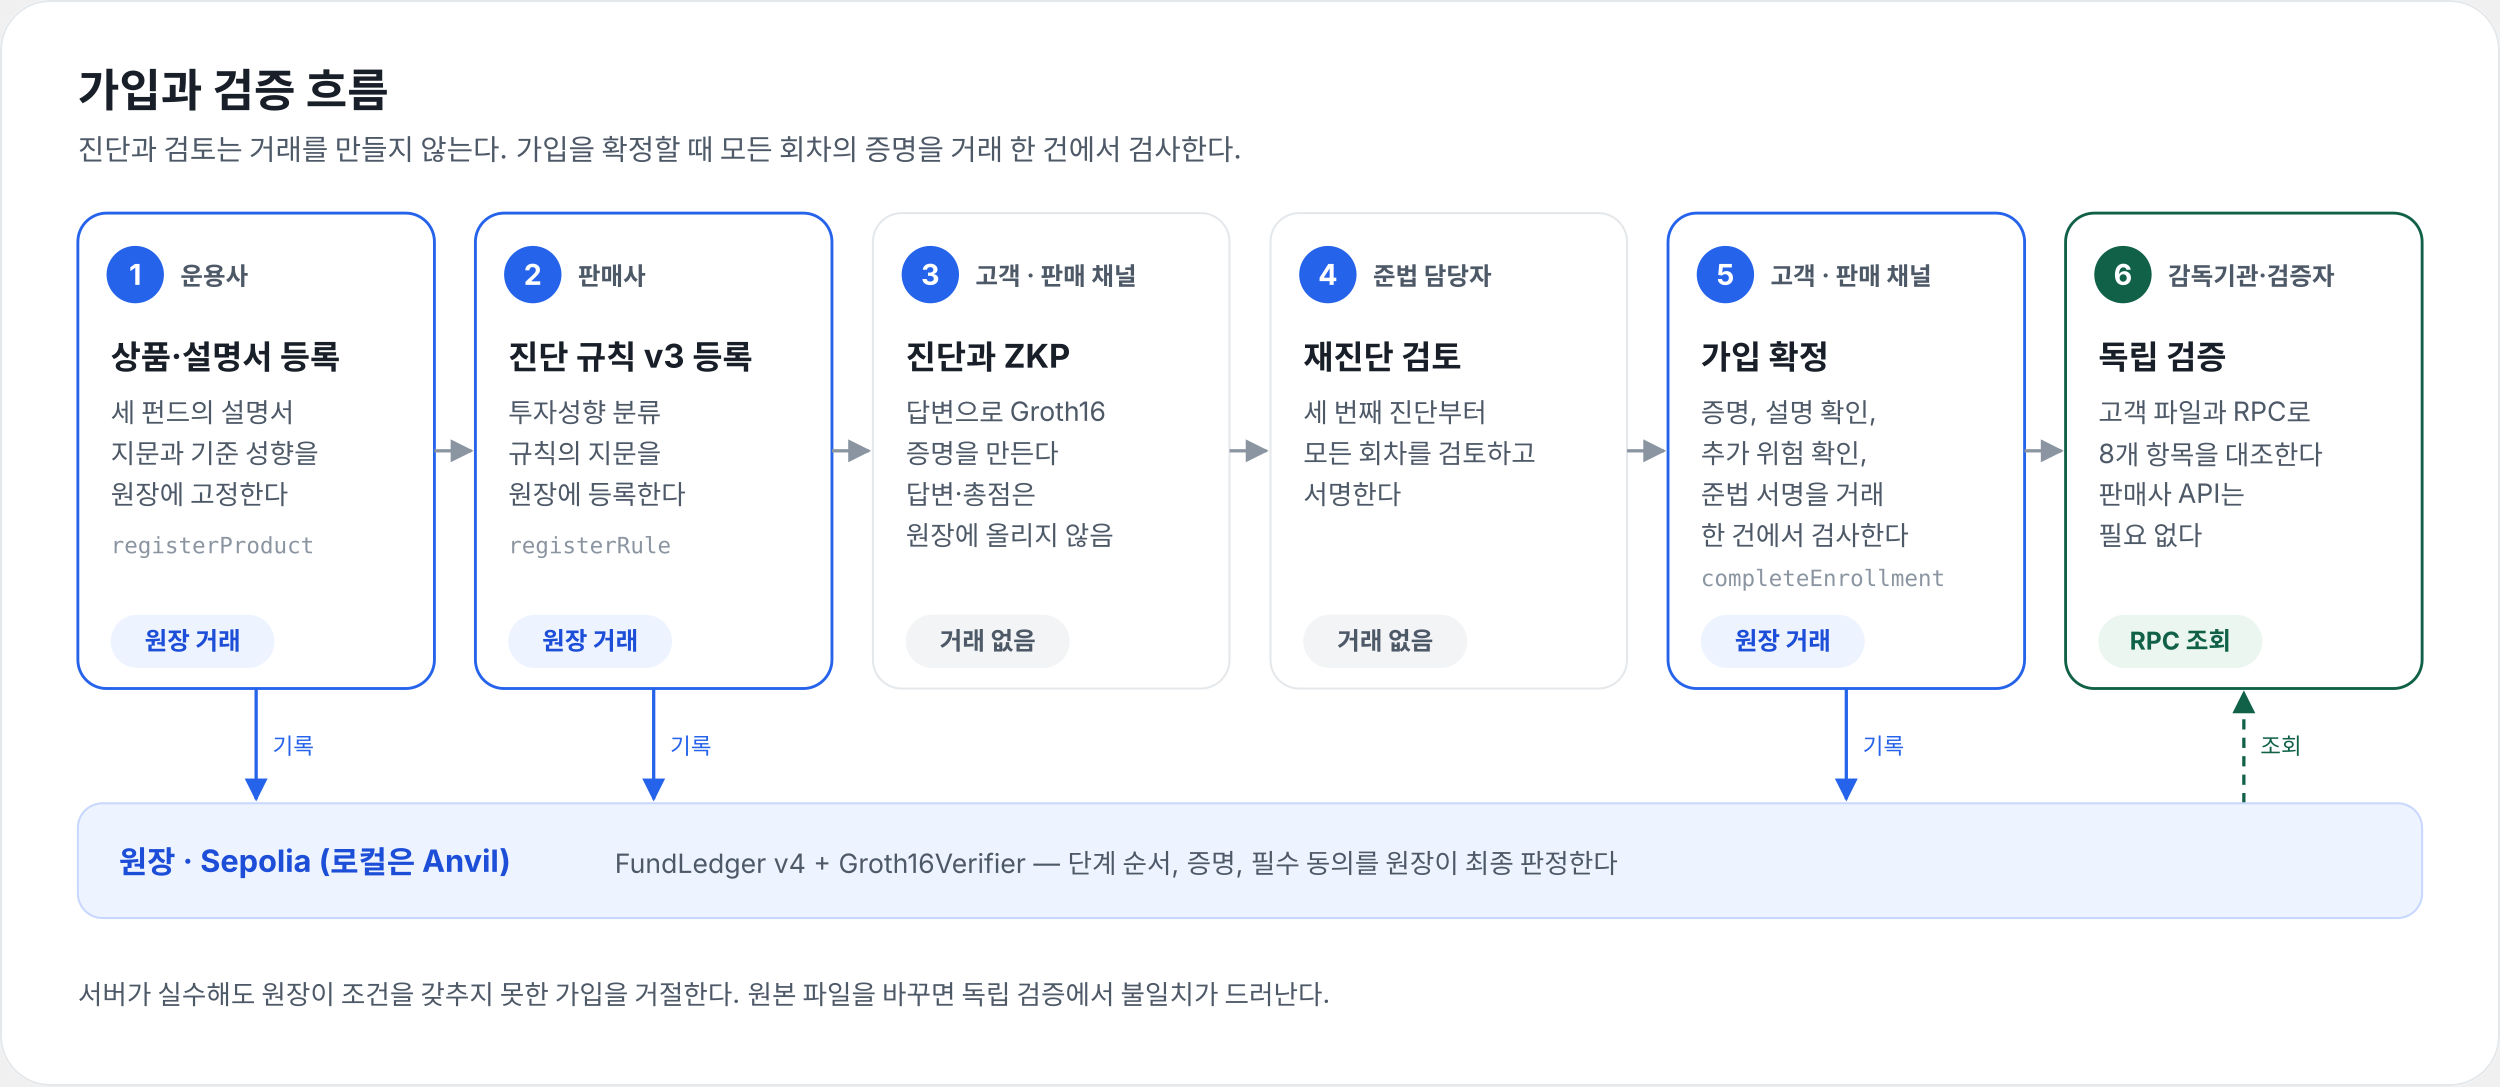
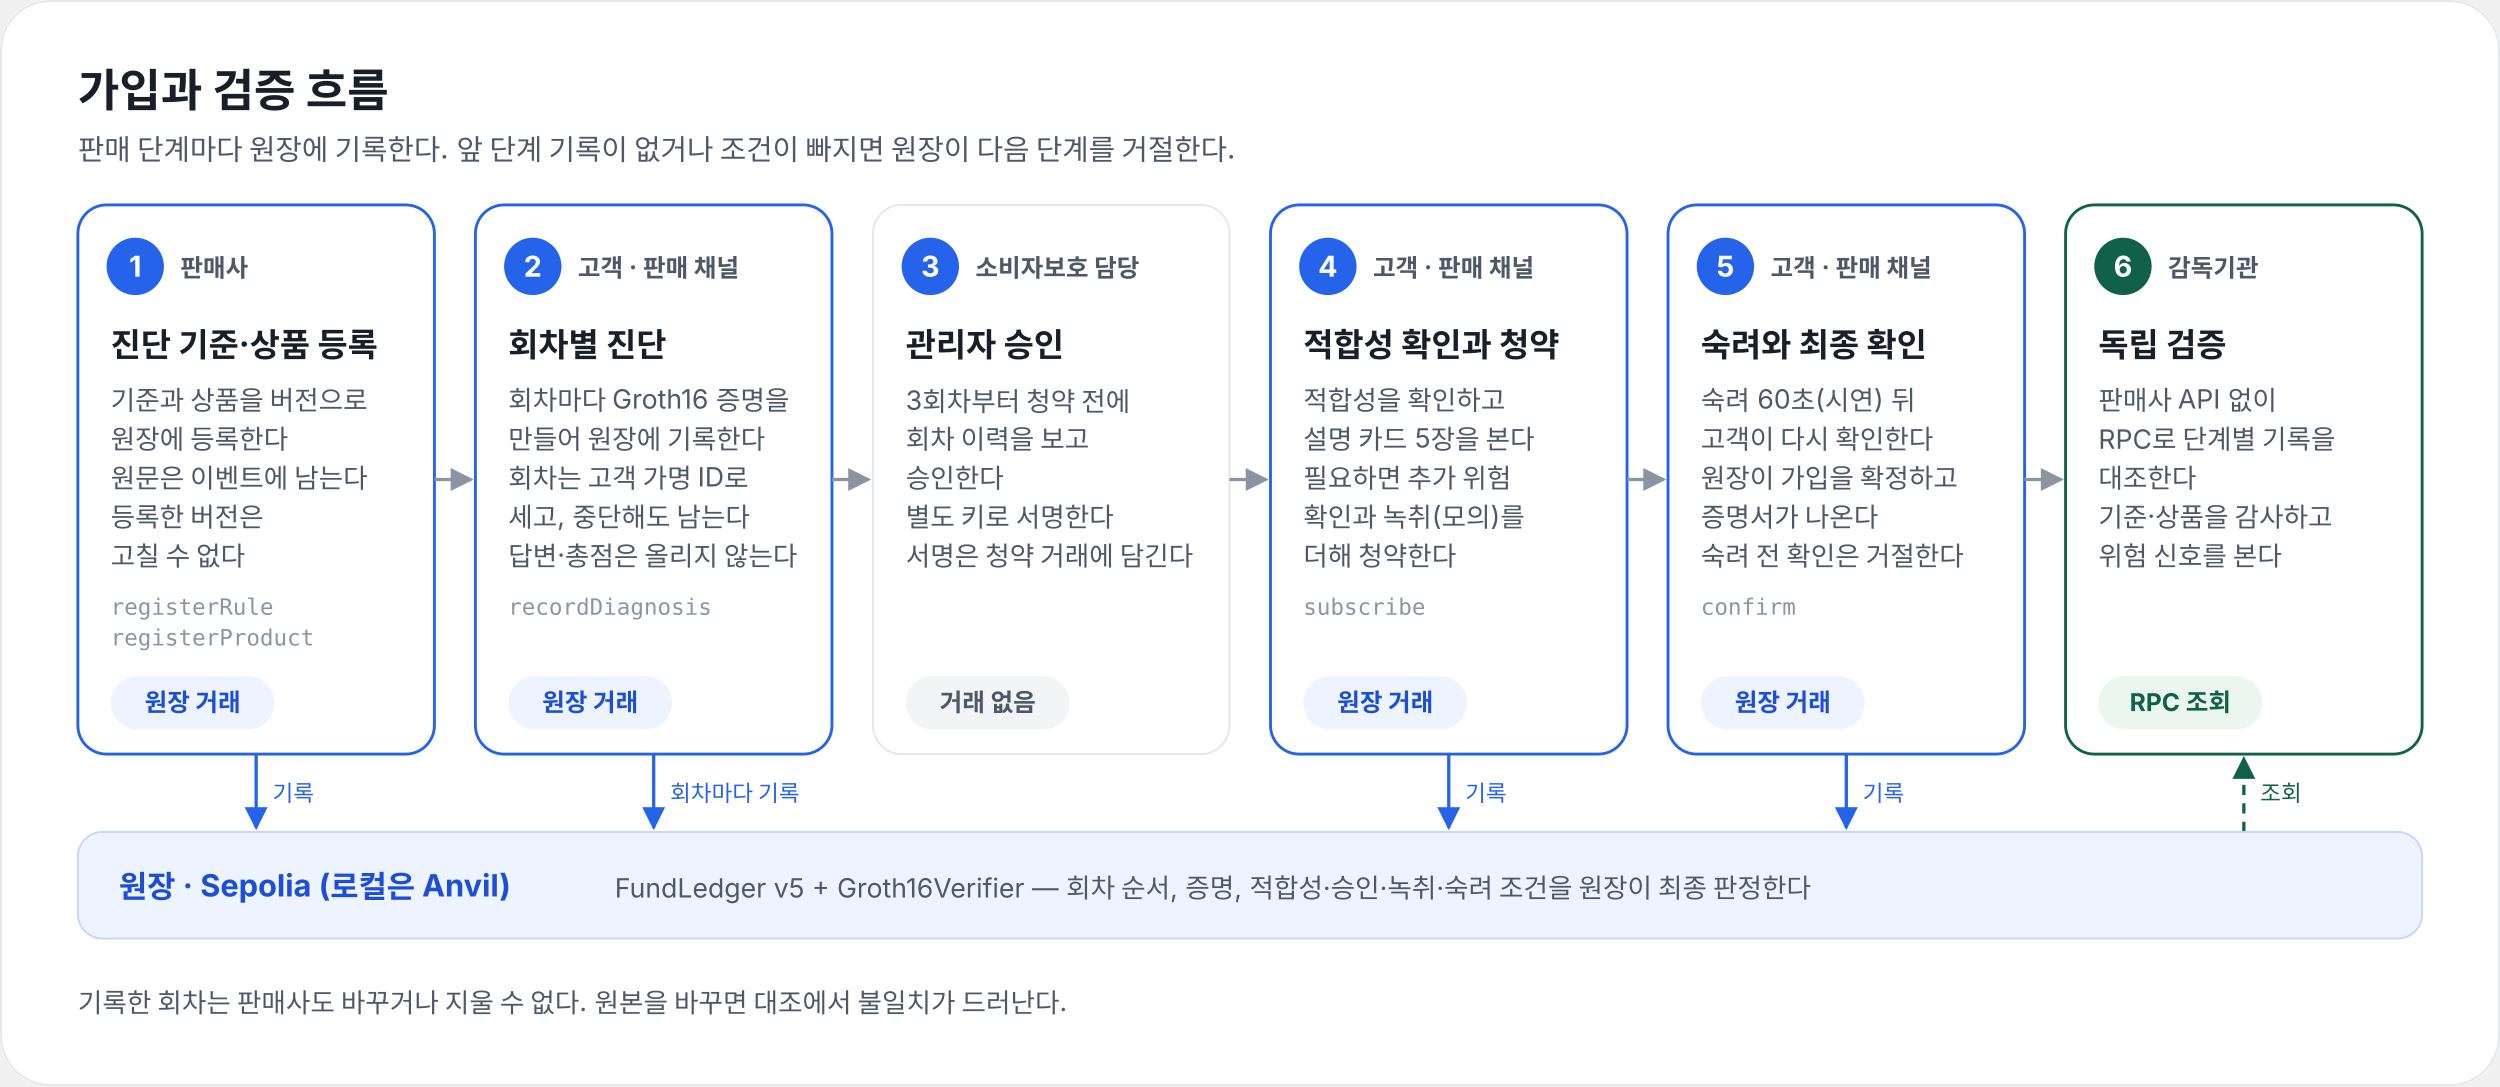
<svg xmlns="http://www.w3.org/2000/svg" width="1220" height="530" viewBox="0 0 1220 530" font-family="-apple-system, 'Apple SD Gothic Neo', Pretendard, 'Noto Sans KR', 'Malgun Gothic', sans-serif">
  <defs>
    <marker id="arrow" viewBox="0 0 10 10" refX="9" refY="5" markerWidth="7" markerHeight="7" orient="auto-start-reverse">
      <path d="M0,0 L10,5 L0,10 z" fill="#8B95A1" />
    </marker>
    <marker id="arrow-blue" viewBox="0 0 10 10" refX="9" refY="5" markerWidth="7" markerHeight="7" orient="auto-start-reverse">
      <path d="M0,0 L10,5 L0,10 z" fill="#2563EB" />
    </marker>
    <marker id="arrow-green" viewBox="0 0 10 10" refX="9" refY="5" markerWidth="7" markerHeight="7" orient="auto-start-reverse">
      <path d="M0,0 L10,5 L0,10 z" fill="#116149" />
    </marker>
  </defs>
  <rect width="1220" height="530" rx="24" fill="#FFFFFF" />
  <rect x="0.5" y="0.5" width="1219" height="529" rx="24" fill="none" stroke="#E5E8EB" />
  <text x="38" y="52" font-size="22" font-weight="700" fill="#191F28">가입과 검증 흐름</text>
-   <text x="38" y="78" font-size="14" fill="#4E5968">진단과 검토는 거래를 만들지 않는다. 가입을 확정할 때 모든 회차의 증명을 거래 한 건에서 검사한다.</text>
-   <g transform="translate(38 104)">
-     <rect width="174" height="232" rx="14" fill="#FFFFFF" stroke="#2563EB" stroke-width="1.4" />
+   <text x="38" y="78" font-size="14" fill="#4E5968">판매 단계마다 원장에 기록한다. 앞 단계 기록이 없거나 조건이 빠지면 원장이 다음 단계를 거절한다.</text>
+   <g transform="translate(38 100)">
+     <rect width="174" height="268" rx="14" fill="#FFFFFF" stroke="#2563EB" stroke-width="1.4" />
    <circle cx="28" cy="30" r="14" fill="#2563EB" />
    <text x="28" y="35" font-size="14" font-weight="700" fill="#FFFFFF" text-anchor="middle">1</text>
-     <text x="50" y="35" font-size="12" font-weight="700" fill="#4E5968">운용사</text>
-     <text x="16" y="76" font-size="16" font-weight="700" fill="#191F28">상품·설명서 등록</text>
-     <text x="16" y="102" font-size="13" fill="#4E5968">세 펀드의 설명서</text>
-     <text x="16" y="122" font-size="13" fill="#4E5968">지문과 기준 성향을</text>
-     <text x="16" y="142" font-size="13" fill="#4E5968">원장에 고정한다</text>
-     <text x="16" y="166" font-size="11" font-family="SFMono-Regular, Menlo, Consolas, monospace" fill="#8B95A1">registerProduct</text>
-     <rect x="16" y="196" width="80" height="26" rx="13" fill="#EEF4FF" />
-     <text x="56" y="213" font-size="12" font-weight="700" fill="#1D4ED8" text-anchor="middle">원장 거래</text>
+     <text x="50" y="35" font-size="12" font-weight="700" fill="#4E5968">판매사</text>
+     <text x="16" y="74" font-size="16" font-weight="700" fill="#191F28">진단 기준·상품 등록</text>
+     <text x="16" y="100" font-size="13" fill="#4E5968">기준과 상품을 버전으로</text>
+     <text x="16" y="119" font-size="13" fill="#4E5968">원장에 등록한다</text>
+     <text x="16" y="138" font-size="13" fill="#4E5968">원문은 이벤트에 남는다</text>
+     <text x="16" y="157" font-size="13" fill="#4E5968">등록한 버전은</text>
+     <text x="16" y="176" font-size="13" fill="#4E5968">고칠 수 없다</text>
+     <text x="16" y="200" font-size="11" font-family="SFMono-Regular, Menlo, Consolas, monospace" fill="#8B95A1">registerRule</text>
+     <text x="16" y="215" font-size="11" font-family="SFMono-Regular, Menlo, Consolas, monospace" fill="#8B95A1">registerProduct</text>
+     <rect x="16" y="230" width="80" height="26" rx="13" fill="#EEF4FF" />
+     <text x="56" y="247" font-size="12" font-weight="700" fill="#1D4ED8" text-anchor="middle">원장 거래</text>
  </g>
-   <g transform="translate(232 104)">
-     <rect width="174" height="232" rx="14" fill="#FFFFFF" stroke="#2563EB" stroke-width="1.4" />
+   <g transform="translate(232 100)">
+     <rect width="174" height="268" rx="14" fill="#FFFFFF" stroke="#2563EB" stroke-width="1.4" />
    <circle cx="28" cy="30" r="14" fill="#2563EB" />
    <text x="28" y="35" font-size="14" font-weight="700" fill="#FFFFFF" text-anchor="middle">2</text>
-     <text x="50" y="35" font-size="12" font-weight="700" fill="#4E5968">판매사</text>
-     <text x="16" y="76" font-size="16" font-weight="700" fill="#191F28">진단 규칙 v3 등록</text>
-     <text x="16" y="102" font-size="13" fill="#4E5968">투자성향 분류</text>
-     <text x="16" y="122" font-size="13" fill="#4E5968">규칙의 지문을</text>
-     <text x="16" y="142" font-size="13" fill="#4E5968">원장에 등록한다</text>
-     <text x="16" y="166" font-size="11" font-family="SFMono-Regular, Menlo, Consolas, monospace" fill="#8B95A1">registerRule</text>
-     <rect x="16" y="196" width="80" height="26" rx="13" fill="#EEF4FF" />
-     <text x="56" y="213" font-size="12" font-weight="700" fill="#1D4ED8" text-anchor="middle">원장 거래</text>
+     <text x="50" y="35" font-size="12" font-weight="700" fill="#4E5968">고객 · 판매 채널</text>
+     <text x="16" y="74" font-size="16" font-weight="700" fill="#191F28">회차별 진단</text>
+     <text x="16" y="100" font-size="13" fill="#4E5968">회차마다 Groth16 증명을</text>
+     <text x="16" y="119" font-size="13" fill="#4E5968">만들어 원장에 기록한다</text>
+     <text x="16" y="138" font-size="13" fill="#4E5968">회차는 고객 가명 ID로</text>
+     <text x="16" y="157" font-size="13" fill="#4E5968">세고, 중단해도 남는다</text>
+     <text x="16" y="176" font-size="13" fill="#4E5968">답변·총점은 올리지 않는다</text>
+     <text x="16" y="200" font-size="11" font-family="SFMono-Regular, Menlo, Consolas, monospace" fill="#8B95A1">recordDiagnosis</text>
+     <rect x="16" y="230" width="80" height="26" rx="13" fill="#EEF4FF" />
+     <text x="56" y="247" font-size="12" font-weight="700" fill="#1D4ED8" text-anchor="middle">원장 거래</text>
  </g>
-   <g transform="translate(426 104)">
-     <rect width="174" height="232" rx="14" fill="#FFFFFF" stroke="#E5E8EB" />
+   <g transform="translate(426 100)">
+     <rect width="174" height="268" rx="14" fill="#FFFFFF" stroke="#E5E8EB" />
    <circle cx="28" cy="30" r="14" fill="#2563EB" />
    <text x="28" y="35" font-size="14" font-weight="700" fill="#FFFFFF" text-anchor="middle">3</text>
-     <text x="50" y="35" font-size="12" font-weight="700" fill="#4E5968">고객 · 판매 채널</text>
-     <text x="16" y="76" font-size="16" font-weight="700" fill="#191F28">진단과 ZKP</text>
-     <text x="16" y="102" font-size="13" fill="#4E5968">답변으로 Groth16</text>
-     <text x="16" y="122" font-size="13" fill="#4E5968">증명을 만든다</text>
-     <text x="16" y="142" font-size="13" fill="#4E5968">답변·총점은</text>
-     <text x="16" y="162" font-size="13" fill="#4E5968">원장에 올리지 않음</text>
-     <rect x="16" y="196" width="80" height="26" rx="13" fill="#F2F4F6" />
-     <text x="56" y="213" font-size="12" font-weight="700" fill="#4E5968" text-anchor="middle">거래 없음</text>
+     <text x="50" y="35" font-size="12" font-weight="700" fill="#4E5968">소비자보호 담당</text>
+     <text x="16" y="74" font-size="16" font-weight="700" fill="#191F28">관리자 승인</text>
+     <text x="16" y="100" font-size="13" fill="#4E5968">3회차부터 청약 전에</text>
+     <text x="16" y="119" font-size="13" fill="#4E5968">회차 이력을 보고</text>
+     <text x="16" y="138" font-size="13" fill="#4E5968">승인한다</text>
+     <text x="16" y="157" font-size="13" fill="#4E5968">별도 키로 서명한다</text>
+     <text x="16" y="176" font-size="13" fill="#4E5968">서명은 청약 거래에 담긴다</text>
+     <rect x="16" y="230" width="80" height="26" rx="13" fill="#F2F4F6" />
+     <text x="56" y="247" font-size="12" font-weight="700" fill="#4E5968" text-anchor="middle">거래 없음</text>
  </g>
-   <g transform="translate(620 104)">
-     <rect width="174" height="232" rx="14" fill="#FFFFFF" stroke="#E5E8EB" />
+   <g transform="translate(620 100)">
+     <rect width="174" height="268" rx="14" fill="#FFFFFF" stroke="#2563EB" stroke-width="1.4" />
    <circle cx="28" cy="30" r="14" fill="#2563EB" />
    <text x="28" y="35" font-size="14" font-weight="700" fill="#FFFFFF" text-anchor="middle">4</text>
-     <text x="50" y="35" font-size="12" font-weight="700" fill="#4E5968">준법 담당자</text>
-     <text x="16" y="76" font-size="16" font-weight="700" fill="#191F28">재진단 검토</text>
-     <text x="16" y="102" font-size="13" fill="#4E5968">세 번째 진단부터</text>
-     <text x="16" y="122" font-size="13" fill="#4E5968">모든 회차를 검토하고</text>
-     <text x="16" y="142" font-size="13" fill="#4E5968">서명한다</text>
-     <rect x="16" y="196" width="80" height="26" rx="13" fill="#F2F4F6" />
-     <text x="56" y="213" font-size="12" font-weight="700" fill="#4E5968" text-anchor="middle">거래 없음</text>
+     <text x="50" y="35" font-size="12" font-weight="700" fill="#4E5968">고객 · 판매 채널</text>
+     <text x="16" y="74" font-size="16" font-weight="700" fill="#191F28">적합성 확인과 청약</text>
+     <text x="16" y="100" font-size="13" fill="#4E5968">적합성을 확인하고</text>
+     <text x="16" y="119" font-size="13" fill="#4E5968">설명 카드 5장을 본다</text>
+     <text x="16" y="138" font-size="13" fill="#4E5968">필요하면 추가 위험</text>
+     <text x="16" y="157" font-size="13" fill="#4E5968">확인과 녹취(모의)를</text>
+     <text x="16" y="176" font-size="13" fill="#4E5968">더해 청약한다</text>
+     <text x="16" y="200" font-size="11" font-family="SFMono-Regular, Menlo, Consolas, monospace" fill="#8B95A1">subscribe</text>
+     <rect x="16" y="230" width="80" height="26" rx="13" fill="#EEF4FF" />
+     <text x="56" y="247" font-size="12" font-weight="700" fill="#1D4ED8" text-anchor="middle">원장 거래</text>
  </g>
-   <g transform="translate(814 104)">
-     <rect width="174" height="232" rx="14" fill="#FFFFFF" stroke="#2563EB" stroke-width="1.4" />
+   <g transform="translate(814 100)">
+     <rect width="174" height="268" rx="14" fill="#FFFFFF" stroke="#2563EB" stroke-width="1.4" />
    <circle cx="28" cy="30" r="14" fill="#2563EB" />
    <text x="28" y="35" font-size="14" font-weight="700" fill="#FFFFFF" text-anchor="middle">5</text>
    <text x="50" y="35" font-size="12" font-weight="700" fill="#4E5968">고객 · 판매 채널</text>
-     <text x="16" y="76" font-size="16" font-weight="700" fill="#191F28">가입 확정</text>
-     <text x="16" y="102" font-size="13" fill="#4E5968">증명, 설명 확인,</text>
-     <text x="16" y="122" font-size="13" fill="#4E5968">추가 위험 확인,</text>
-     <text x="16" y="142" font-size="13" fill="#4E5968">준법 서명을 거래</text>
-     <text x="16" y="162" font-size="13" fill="#4E5968">한 건에서 검사한다</text>
-     <text x="16" y="182" font-size="11" font-family="SFMono-Regular, Menlo, Consolas, monospace" fill="#8B95A1">completeEnrollment</text>
-     <rect x="16" y="196" width="80" height="26" rx="13" fill="#EEF4FF" />
-     <text x="56" y="213" font-size="12" font-weight="700" fill="#1D4ED8" text-anchor="middle">원장 거래</text>
+     <text x="16" y="74" font-size="16" font-weight="700" fill="#191F28">숙려와 최종 확인</text>
+     <text x="16" y="100" font-size="13" fill="#4E5968">숙려 60초(시연) 뒤</text>
+     <text x="16" y="119" font-size="13" fill="#4E5968">고객이 다시 확인한다</text>
+     <text x="16" y="138" font-size="13" fill="#4E5968">원장이 가입을 확정하고</text>
+     <text x="16" y="157" font-size="13" fill="#4E5968">증명서가 나온다</text>
+     <text x="16" y="176" font-size="13" fill="#4E5968">숙려 전 확인은 거절한다</text>
+     <text x="16" y="200" font-size="11" font-family="SFMono-Regular, Menlo, Consolas, monospace" fill="#8B95A1">confirm</text>
+     <rect x="16" y="230" width="80" height="26" rx="13" fill="#EEF4FF" />
+     <text x="56" y="247" font-size="12" font-weight="700" fill="#1D4ED8" text-anchor="middle">원장 거래</text>
  </g>
-   <g transform="translate(1008 104)">
-     <rect width="174" height="232" rx="14" fill="#FFFFFF" stroke="#116149" stroke-width="1.4" />
+   <g transform="translate(1008 100)">
+     <rect width="174" height="268" rx="14" fill="#FFFFFF" stroke="#116149" stroke-width="1.4" />
    <circle cx="28" cy="30" r="14" fill="#116149" />
    <text x="28" y="35" font-size="14" font-weight="700" fill="#FFFFFF" text-anchor="middle">6</text>
-     <text x="50" y="35" font-size="12" font-weight="700" fill="#4E5968">감독기관·검증자</text>
-     <text x="16" y="76" font-size="16" font-weight="700" fill="#191F28">독립 검증</text>
-     <text x="16" y="102" font-size="13" fill="#4E5968">고객 파일과 RPC로</text>
-     <text x="16" y="122" font-size="13" fill="#4E5968">8개 항목을 대조한다</text>
-     <text x="16" y="142" font-size="13" fill="#4E5968">판매사 API는</text>
-     <text x="16" y="162" font-size="13" fill="#4E5968">필요 없다</text>
-     <rect x="16" y="196" width="80" height="26" rx="13" fill="#EAF6EF" />
-     <text x="56" y="213" font-size="12" font-weight="700" fill="#116149" text-anchor="middle">RPC 조회</text>
+     <text x="50" y="35" font-size="12" font-weight="700" fill="#4E5968">감독기관</text>
+     <text x="16" y="74" font-size="16" font-weight="700" fill="#191F28">독립 검증</text>
+     <text x="16" y="100" font-size="13" fill="#4E5968">판매사 API 없이</text>
+     <text x="16" y="119" font-size="13" fill="#4E5968">RPC로 단계별 기록을</text>
+     <text x="16" y="138" font-size="13" fill="#4E5968">대조한다</text>
+     <text x="16" y="157" font-size="13" fill="#4E5968">기준·상품을 감사하고</text>
+     <text x="16" y="176" font-size="13" fill="#4E5968">위험 신호를 본다</text>
+     <rect x="16" y="230" width="80" height="26" rx="13" fill="#EAF6EF" />
+     <text x="56" y="247" font-size="12" font-weight="700" fill="#116149" text-anchor="middle">RPC 조회</text>
  </g>
-   <path d="M212 220 H230" stroke="#8B95A1" stroke-width="1.6" marker-end="url(#arrow)" />
-   <path d="M406 220 H424" stroke="#8B95A1" stroke-width="1.6" marker-end="url(#arrow)" />
-   <path d="M600 220 H618" stroke="#8B95A1" stroke-width="1.6" marker-end="url(#arrow)" />
-   <path d="M794 220 H812" stroke="#8B95A1" stroke-width="1.6" marker-end="url(#arrow)" />
-   <path d="M988 220 H1006" stroke="#8B95A1" stroke-width="1.6" marker-end="url(#arrow)" />
-   <path d="M125 336 V390" stroke="#2563EB" stroke-width="1.6" marker-end="url(#arrow-blue)" />
-   <path d="M319 336 V390" stroke="#2563EB" stroke-width="1.6" marker-end="url(#arrow-blue)" />
-   <path d="M901 336 V390" stroke="#2563EB" stroke-width="1.6" marker-end="url(#arrow-blue)" />
-   <path d="M1095 392 V338" stroke="#116149" stroke-width="1.6" stroke-dasharray="5 4" marker-end="url(#arrow-green)" />
-   <text x="133" y="368" font-size="11" fill="#2563EB">기록</text>
-   <text x="327" y="368" font-size="11" fill="#2563EB">기록</text>
-   <text x="909" y="368" font-size="11" fill="#2563EB">기록</text>
-   <text x="1103" y="368" font-size="11" fill="#116149">조회</text>
-   <rect x="38" y="392" width="1144" height="56" rx="12" fill="#EEF4FF" stroke="#C7D7FE" />
-   <text x="58" y="426" font-size="15" font-weight="700" fill="#1D4ED8">원장 · Sepolia (로컬은 Anvil)</text>
-   <text x="300" y="426" font-size="13" fill="#4E5968">FundLedger v4 + Groth16Verifier — 단계 순서, 증명, 필수 동의를 원장이 최종 판정한다</text>
-   <text x="38" y="490" font-size="13" fill="#4E5968">서버가 실수해도 원장이 조건을 갖추지 못한 가입을 거절한다. 원본 파일을 바꾸면 독립 검증에서 불일치가 드러난다.</text>
+   <path d="M212 234 H230" stroke="#8B95A1" stroke-width="1.6" marker-end="url(#arrow)" />
+   <path d="M406 234 H424" stroke="#8B95A1" stroke-width="1.6" marker-end="url(#arrow)" />
+   <path d="M600 234 H618" stroke="#8B95A1" stroke-width="1.6" marker-end="url(#arrow)" />
+   <path d="M794 234 H812" stroke="#8B95A1" stroke-width="1.6" marker-end="url(#arrow)" />
+   <path d="M988 234 H1006" stroke="#8B95A1" stroke-width="1.6" marker-end="url(#arrow)" />
+   <path d="M125 368 V404" stroke="#2563EB" stroke-width="1.6" marker-end="url(#arrow-blue)" />
+   <path d="M319 368 V404" stroke="#2563EB" stroke-width="1.6" marker-end="url(#arrow-blue)" />
+   <path d="M707 368 V404" stroke="#2563EB" stroke-width="1.6" marker-end="url(#arrow-blue)" />
+   <path d="M901 368 V404" stroke="#2563EB" stroke-width="1.6" marker-end="url(#arrow-blue)" />
+   <path d="M1095 406 V370" stroke="#116149" stroke-width="1.6" stroke-dasharray="5 4" marker-end="url(#arrow-green)" />
+   <text x="133" y="391" font-size="11" fill="#2563EB">기록</text>
+   <text x="327" y="391" font-size="11" fill="#2563EB">회차마다 기록</text>
+   <text x="715" y="391" font-size="11" fill="#2563EB">기록</text>
+   <text x="909" y="391" font-size="11" fill="#2563EB">기록</text>
+   <text x="1103" y="391" font-size="11" fill="#116149">조회</text>
+   <rect x="38" y="406" width="1144" height="52" rx="12" fill="#EEF4FF" stroke="#C7D7FE" />
+   <text x="58" y="438" font-size="15" font-weight="700" fill="#1D4ED8">원장 · Sepolia (로컬은 Anvil)</text>
+   <text x="300" y="438" font-size="13" fill="#4E5968">FundLedger v5 + Groth16Verifier — 회차 순서, 증명, 적합성·승인·녹취·숙려 조건을 원장이 최종 판정한다</text>
+   <text x="38" y="494" font-size="13" fill="#4E5968">기록한 회차는 판매사도 바꾸거나 지울 수 없다. 원본을 바꾸면 대조에서 불일치가 드러난다.</text>
</svg>
